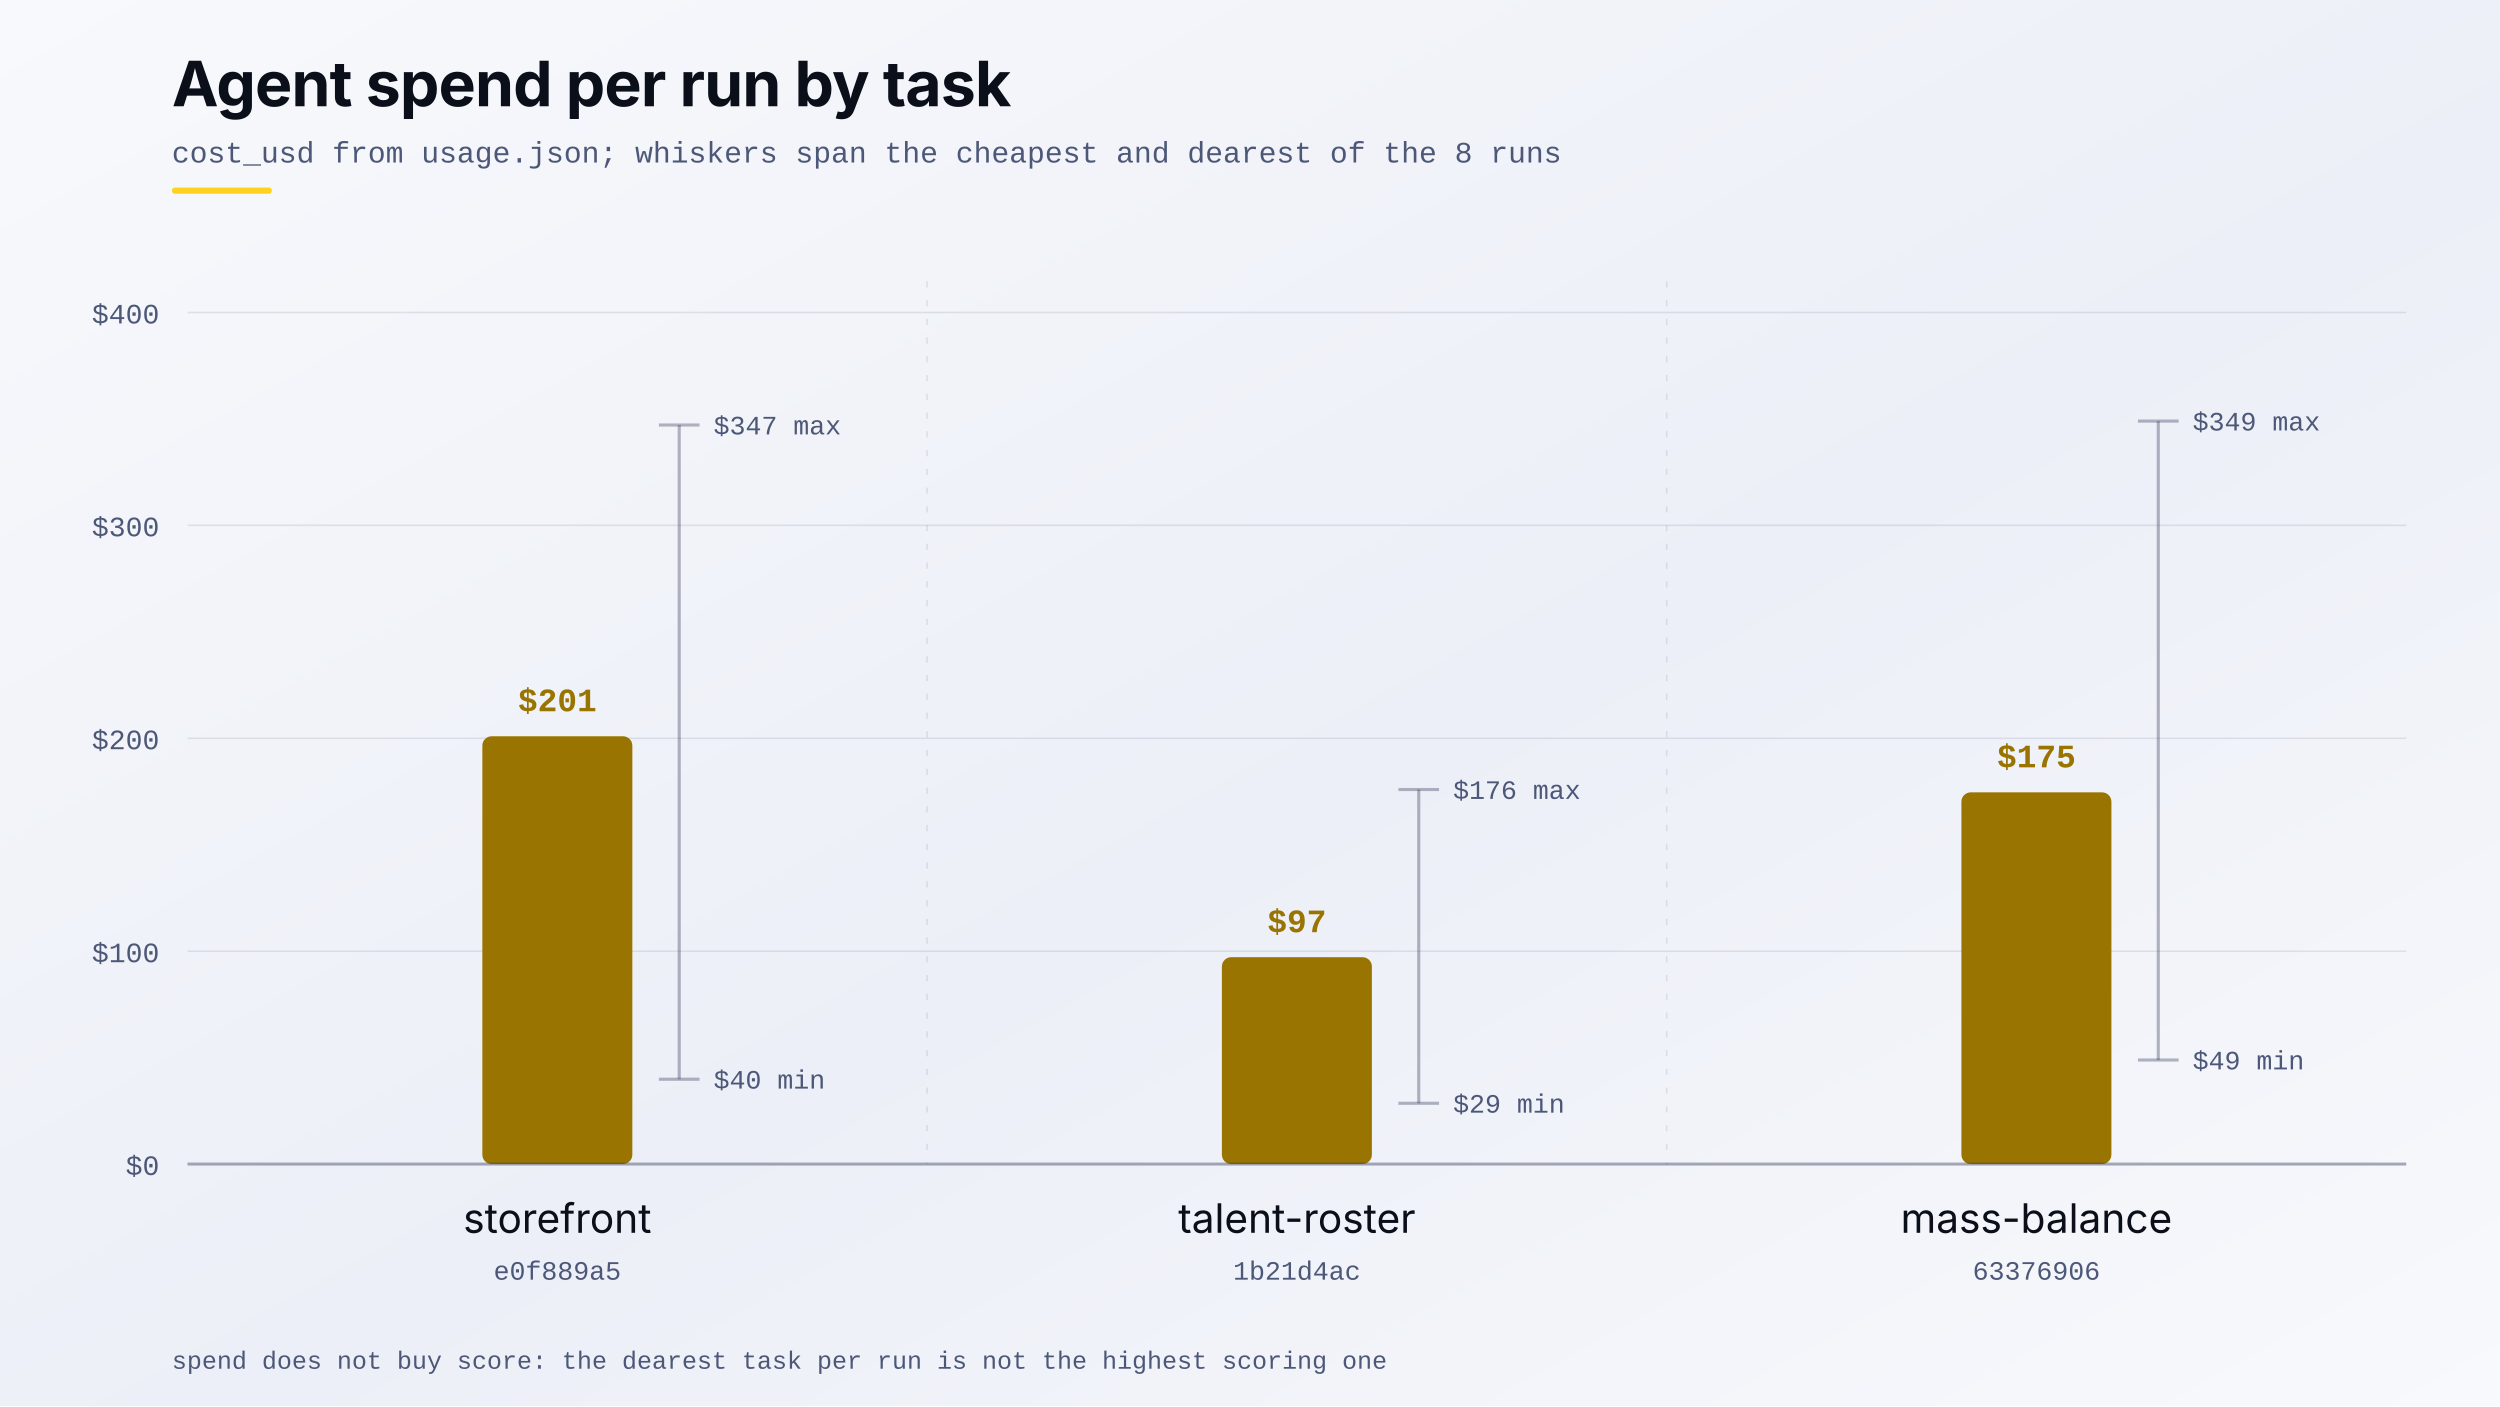
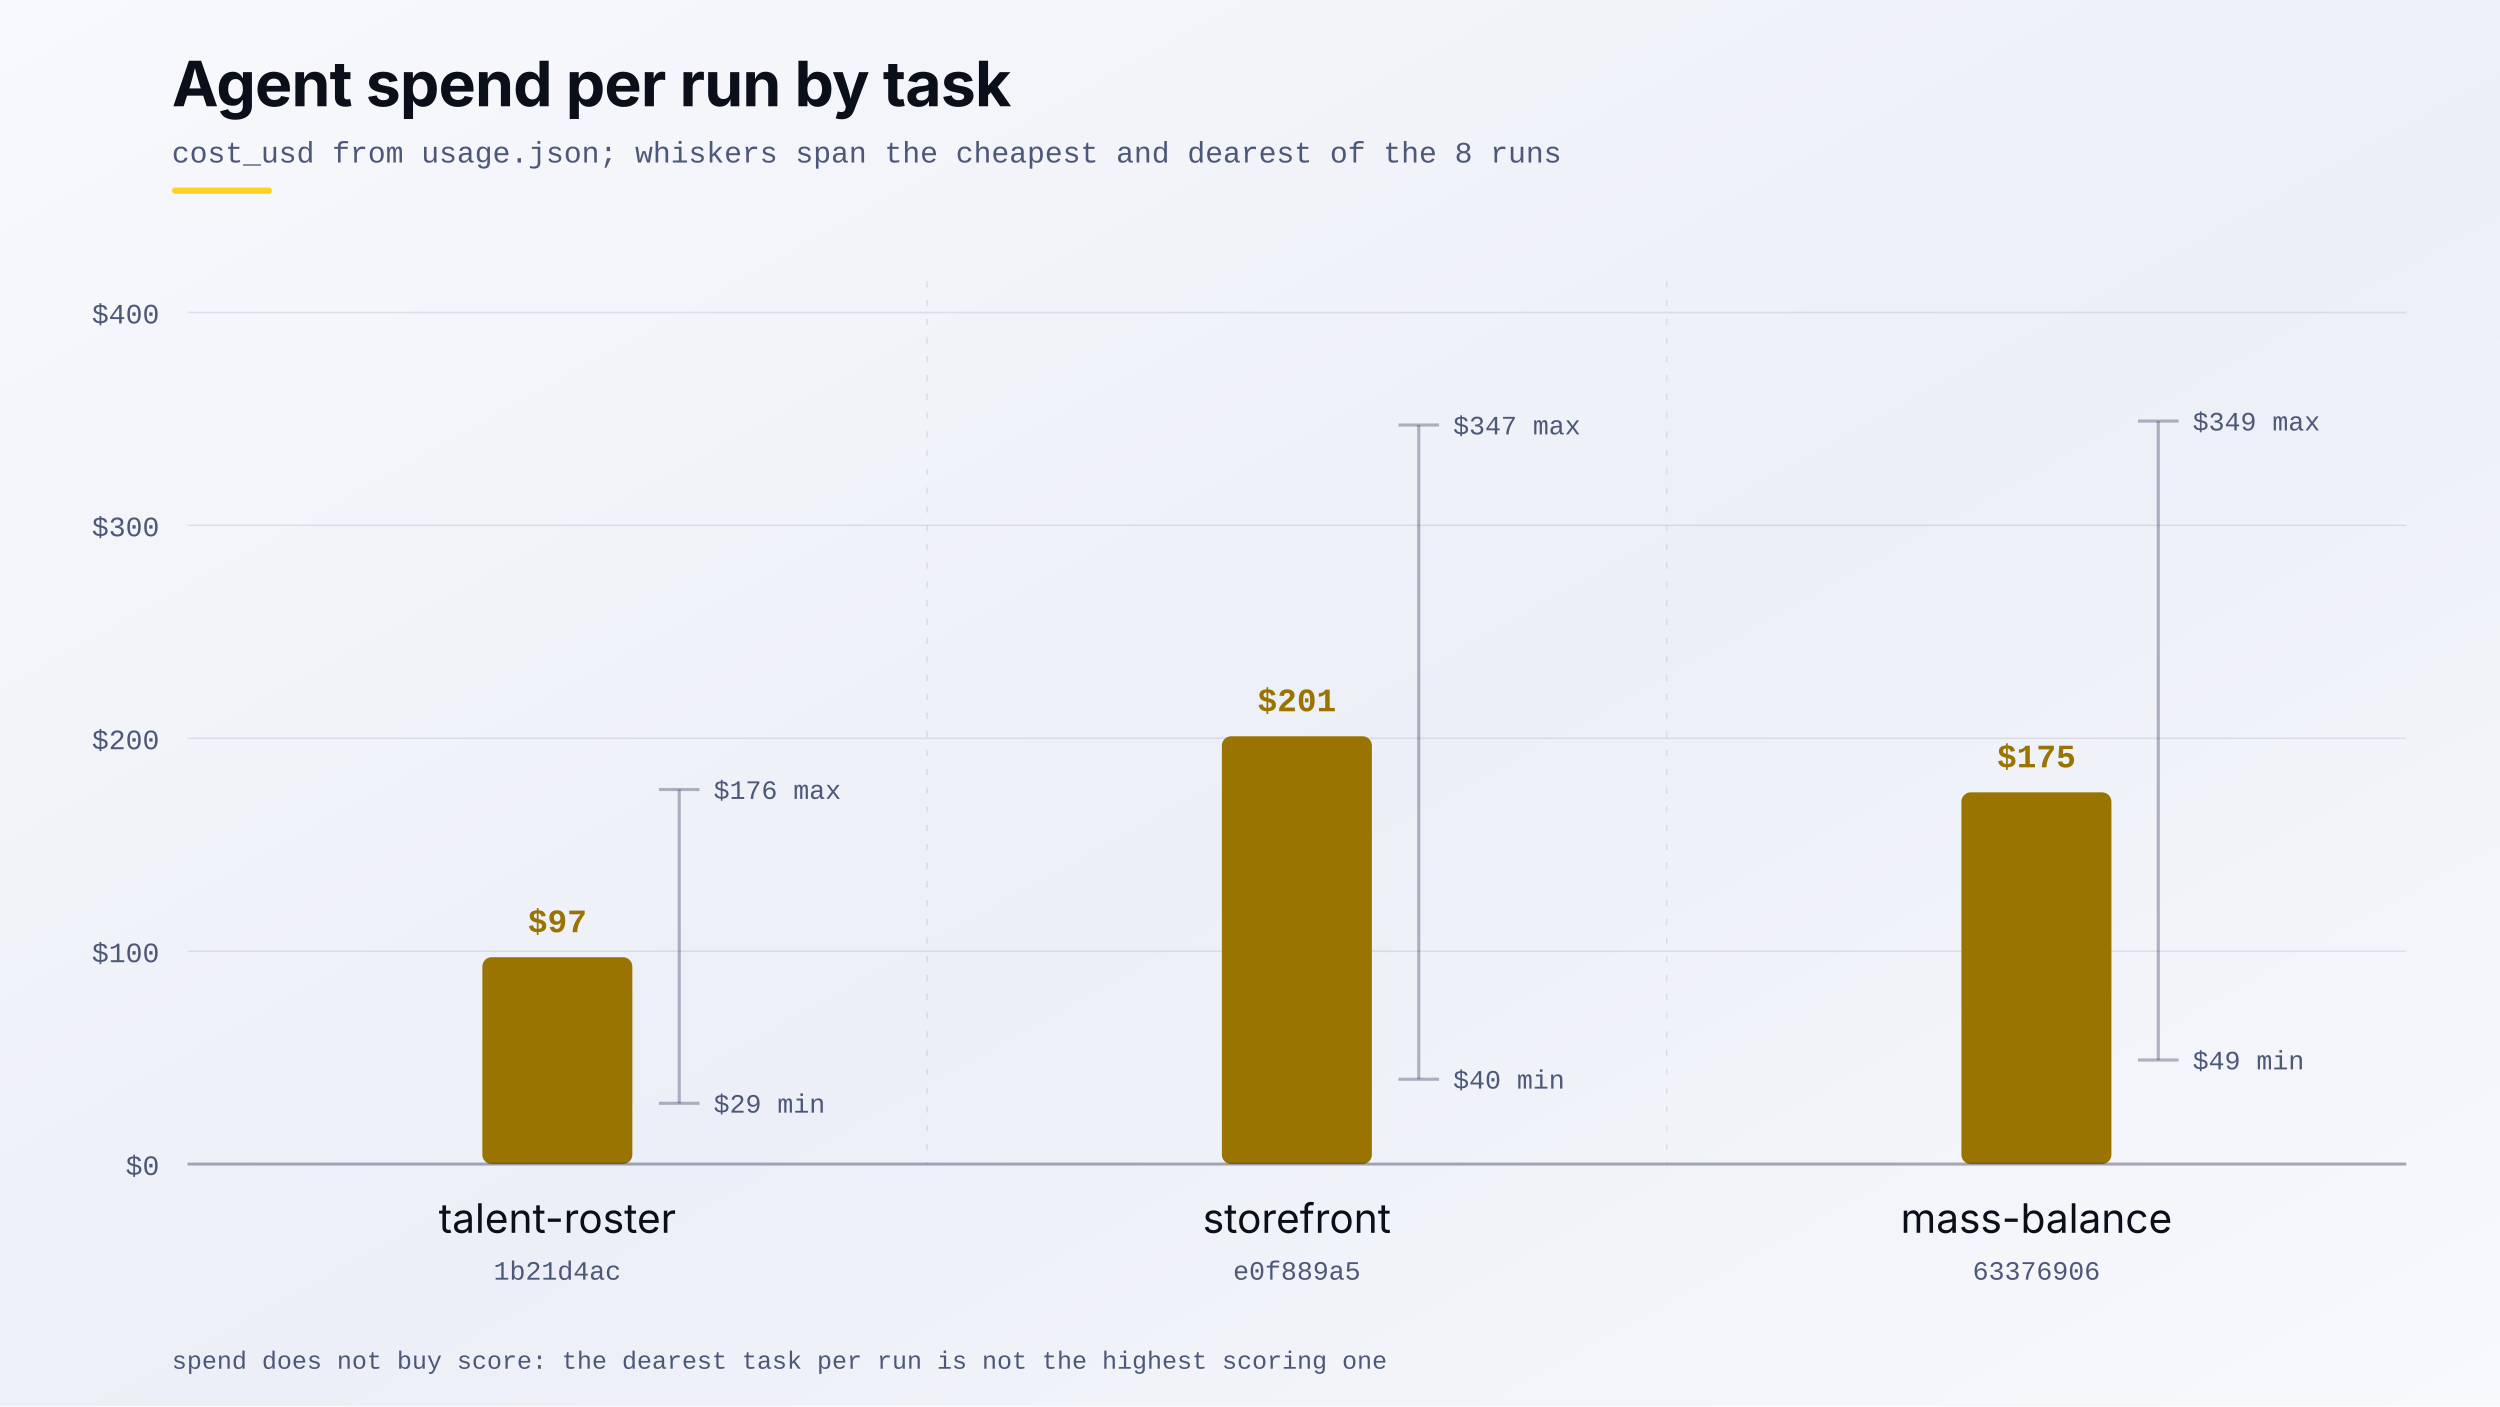
<svg xmlns="http://www.w3.org/2000/svg" viewBox="0 0 1600 900" width="1600" height="900" role="img" aria-label="Agent spend per run by task. cost_usd from usage.json; whiskers span the cheapest and dearest of the 8 runs">
  <defs>
    <linearGradient id="bg" x1="0" y1="0" x2="1" y2="1">
      <stop offset="0%" stop-color="#f8f9fc" />
      <stop offset="55%" stop-color="#eceff7" />
      <stop offset="100%" stop-color="#f8f9fc" />
    </linearGradient>
    <filter id="glow" x="-50%" y="-50%" width="200%" height="200%">
      <feGaussianBlur stdDeviation="6" />
    </filter>
  </defs>
  <rect width="1600" height="900" fill="url(#bg)" />
  <text x="110" y="68" font-family="'DM Sans','Inter','Segoe UI',Roboto,ui-sans-serif,system-ui,sans-serif" font-size="40" font-weight="bold" fill="#0b0f1a" letter-spacing="-0.5">Agent spend per run by task</text>
  <text x="110" y="104" font-family="'JetBrains Mono','SF Mono','Berkeley Mono',ui-monospace,'Courier New',monospace" font-size="19" fill="#4d5878">cost_usd from usage.json; whiskers span the cheapest and dearest of the 8 runs</text>
  <rect x="110" y="120" width="64" height="4" rx="2" fill="#ffd21f" />
  <line x1="120" y1="745.0" x2="1540" y2="745.0" stroke="rgba(43,51,82,0.11)" stroke-width="1" />
  <text x="102" y="752.0" text-anchor="end" font-family="'JetBrains Mono','SF Mono','Berkeley Mono',ui-monospace,'Courier New',monospace" font-size="18" fill="#4d5878">$0</text>
  <line x1="120" y1="608.8" x2="1540" y2="608.8" stroke="rgba(43,51,82,0.11)" stroke-width="1" />
  <text x="102" y="615.8" text-anchor="end" font-family="'JetBrains Mono','SF Mono','Berkeley Mono',ui-monospace,'Courier New',monospace" font-size="18" fill="#4d5878">$100</text>
  <line x1="120" y1="472.5" x2="1540" y2="472.5" stroke="rgba(43,51,82,0.11)" stroke-width="1" />
  <text x="102" y="479.5" text-anchor="end" font-family="'JetBrains Mono','SF Mono','Berkeley Mono',ui-monospace,'Courier New',monospace" font-size="18" fill="#4d5878">$200</text>
  <line x1="120" y1="336.2" x2="1540" y2="336.2" stroke="rgba(43,51,82,0.11)" stroke-width="1" />
  <text x="102" y="343.2" text-anchor="end" font-family="'JetBrains Mono','SF Mono','Berkeley Mono',ui-monospace,'Courier New',monospace" font-size="18" fill="#4d5878">$300</text>
  <line x1="120" y1="200.0" x2="1540" y2="200.0" stroke="rgba(43,51,82,0.11)" stroke-width="1" />
  <text x="102" y="207.0" text-anchor="end" font-family="'JetBrains Mono','SF Mono','Berkeley Mono',ui-monospace,'Courier New',monospace" font-size="18" fill="#4d5878">$400</text>
-   <rect x="308.7" y="471.2" width="96.0" height="273.8" rx="6" fill="#9a7400" />
-   <text x="356.7" y="455.2" text-anchor="middle" font-family="'JetBrains Mono','SF Mono','Berkeley Mono',ui-monospace,'Courier New',monospace" font-size="21" font-weight="bold" fill="#9a7400">$201</text>
-   <line x1="434.7" y1="272.0" x2="434.7" y2="690.7" stroke="rgba(43,51,82,0.35)" stroke-width="2" />
-   <line x1="421.7" y1="272.0" x2="447.7" y2="272.0" stroke="rgba(43,51,82,0.35)" stroke-width="2" />
-   <line x1="421.7" y1="690.7" x2="447.7" y2="690.7" stroke="rgba(43,51,82,0.35)" stroke-width="2" />
-   <text x="456.7" y="278.0" font-family="'JetBrains Mono','SF Mono','Berkeley Mono',ui-monospace,'Courier New',monospace" font-size="17" fill="#4d5878">$347 max</text>
-   <text x="456.7" y="696.7" font-family="'JetBrains Mono','SF Mono','Berkeley Mono',ui-monospace,'Courier New',monospace" font-size="17" fill="#4d5878">$40 min</text>
-   <text x="356.7" y="789" text-anchor="middle" font-family="'DM Sans','Inter','Segoe UI',Roboto,ui-sans-serif,system-ui,sans-serif" font-size="26" fill="#0b0f1a">storefront</text>
-   <text x="356.7" y="819" text-anchor="middle" font-family="'JetBrains Mono','SF Mono','Berkeley Mono',ui-monospace,'Courier New',monospace" font-size="17" fill="#4d5878">e0f889a5</text>
+   <rect x="308.7" y="612.6" width="96.0" height="132.4" rx="6" fill="#9a7400" />
+   <text x="356.7" y="596.6" text-anchor="middle" font-family="'JetBrains Mono','SF Mono','Berkeley Mono',ui-monospace,'Courier New',monospace" font-size="21" font-weight="bold" fill="#9a7400">$97</text>
+   <line x1="434.7" y1="505.3" x2="434.7" y2="706.1" stroke="rgba(43,51,82,0.35)" stroke-width="2" />
+   <line x1="421.7" y1="505.3" x2="447.7" y2="505.3" stroke="rgba(43,51,82,0.35)" stroke-width="2" />
+   <line x1="421.7" y1="706.1" x2="447.7" y2="706.1" stroke="rgba(43,51,82,0.35)" stroke-width="2" />
+   <text x="456.7" y="511.3" font-family="'JetBrains Mono','SF Mono','Berkeley Mono',ui-monospace,'Courier New',monospace" font-size="17" fill="#4d5878">$176 max</text>
+   <text x="456.7" y="712.1" font-family="'JetBrains Mono','SF Mono','Berkeley Mono',ui-monospace,'Courier New',monospace" font-size="17" fill="#4d5878">$29 min</text>
+   <text x="356.7" y="789" text-anchor="middle" font-family="'DM Sans','Inter','Segoe UI',Roboto,ui-sans-serif,system-ui,sans-serif" font-size="26" fill="#0b0f1a">talent-roster</text>
+   <text x="356.7" y="819" text-anchor="middle" font-family="'JetBrains Mono','SF Mono','Berkeley Mono',ui-monospace,'Courier New',monospace" font-size="17" fill="#4d5878">1b21d4ac</text>
  <line x1="593.3" y1="180" x2="593.3" y2="745" stroke="rgba(43,51,82,0.11)" stroke-width="1" stroke-dasharray="4 8" />
-   <rect x="782.0" y="612.6" width="96.0" height="132.4" rx="6" fill="#9a7400" />
-   <text x="830.0" y="596.6" text-anchor="middle" font-family="'JetBrains Mono','SF Mono','Berkeley Mono',ui-monospace,'Courier New',monospace" font-size="21" font-weight="bold" fill="#9a7400">$97</text>
-   <line x1="908.0" y1="505.3" x2="908.0" y2="706.1" stroke="rgba(43,51,82,0.35)" stroke-width="2" />
-   <line x1="895.0" y1="505.3" x2="921.0" y2="505.3" stroke="rgba(43,51,82,0.35)" stroke-width="2" />
-   <line x1="895.0" y1="706.1" x2="921.0" y2="706.1" stroke="rgba(43,51,82,0.35)" stroke-width="2" />
-   <text x="930.0" y="511.3" font-family="'JetBrains Mono','SF Mono','Berkeley Mono',ui-monospace,'Courier New',monospace" font-size="17" fill="#4d5878">$176 max</text>
-   <text x="930.0" y="712.1" font-family="'JetBrains Mono','SF Mono','Berkeley Mono',ui-monospace,'Courier New',monospace" font-size="17" fill="#4d5878">$29 min</text>
-   <text x="830.0" y="789" text-anchor="middle" font-family="'DM Sans','Inter','Segoe UI',Roboto,ui-sans-serif,system-ui,sans-serif" font-size="26" fill="#0b0f1a">talent-roster</text>
-   <text x="830.0" y="819" text-anchor="middle" font-family="'JetBrains Mono','SF Mono','Berkeley Mono',ui-monospace,'Courier New',monospace" font-size="17" fill="#4d5878">1b21d4ac</text>
+   <rect x="782.0" y="471.2" width="96.0" height="273.8" rx="6" fill="#9a7400" />
+   <text x="830.0" y="455.2" text-anchor="middle" font-family="'JetBrains Mono','SF Mono','Berkeley Mono',ui-monospace,'Courier New',monospace" font-size="21" font-weight="bold" fill="#9a7400">$201</text>
+   <line x1="908.0" y1="272.0" x2="908.0" y2="690.7" stroke="rgba(43,51,82,0.35)" stroke-width="2" />
+   <line x1="895.0" y1="272.0" x2="921.0" y2="272.0" stroke="rgba(43,51,82,0.35)" stroke-width="2" />
+   <line x1="895.0" y1="690.7" x2="921.0" y2="690.7" stroke="rgba(43,51,82,0.35)" stroke-width="2" />
+   <text x="930.0" y="278.0" font-family="'JetBrains Mono','SF Mono','Berkeley Mono',ui-monospace,'Courier New',monospace" font-size="17" fill="#4d5878">$347 max</text>
+   <text x="930.0" y="696.7" font-family="'JetBrains Mono','SF Mono','Berkeley Mono',ui-monospace,'Courier New',monospace" font-size="17" fill="#4d5878">$40 min</text>
+   <text x="830.0" y="789" text-anchor="middle" font-family="'DM Sans','Inter','Segoe UI',Roboto,ui-sans-serif,system-ui,sans-serif" font-size="26" fill="#0b0f1a">storefront</text>
+   <text x="830.0" y="819" text-anchor="middle" font-family="'JetBrains Mono','SF Mono','Berkeley Mono',ui-monospace,'Courier New',monospace" font-size="17" fill="#4d5878">e0f889a5</text>
  <line x1="1066.7" y1="180" x2="1066.7" y2="745" stroke="rgba(43,51,82,0.11)" stroke-width="1" stroke-dasharray="4 8" />
  <rect x="1255.3" y="507.1" width="96.0" height="237.9" rx="6" fill="#9a7400" />
  <text x="1303.3" y="491.1" text-anchor="middle" font-family="'JetBrains Mono','SF Mono','Berkeley Mono',ui-monospace,'Courier New',monospace" font-size="21" font-weight="bold" fill="#9a7400">$175</text>
  <line x1="1381.3" y1="269.5" x2="1381.3" y2="678.4" stroke="rgba(43,51,82,0.35)" stroke-width="2" />
  <line x1="1368.3" y1="269.5" x2="1394.3" y2="269.5" stroke="rgba(43,51,82,0.35)" stroke-width="2" />
  <line x1="1368.3" y1="678.4" x2="1394.3" y2="678.4" stroke="rgba(43,51,82,0.35)" stroke-width="2" />
  <text x="1403.3" y="275.5" font-family="'JetBrains Mono','SF Mono','Berkeley Mono',ui-monospace,'Courier New',monospace" font-size="17" fill="#4d5878">$349 max</text>
  <text x="1403.3" y="684.4" font-family="'JetBrains Mono','SF Mono','Berkeley Mono',ui-monospace,'Courier New',monospace" font-size="17" fill="#4d5878">$49 min</text>
  <text x="1303.3" y="789" text-anchor="middle" font-family="'DM Sans','Inter','Segoe UI',Roboto,ui-sans-serif,system-ui,sans-serif" font-size="26" fill="#0b0f1a">mass-balance</text>
  <text x="1303.3" y="819" text-anchor="middle" font-family="'JetBrains Mono','SF Mono','Berkeley Mono',ui-monospace,'Courier New',monospace" font-size="17" fill="#4d5878">63376906</text>
  <line x1="120" y1="745" x2="1540" y2="745" stroke="rgba(43,51,82,0.35)" stroke-width="2" />
  <text x="110" y="876" font-family="'JetBrains Mono','SF Mono','Berkeley Mono',ui-monospace,'Courier New',monospace" font-size="16" fill="#4d5878">spend does not buy score: the dearest task per run is not the highest scoring one</text>
</svg>
